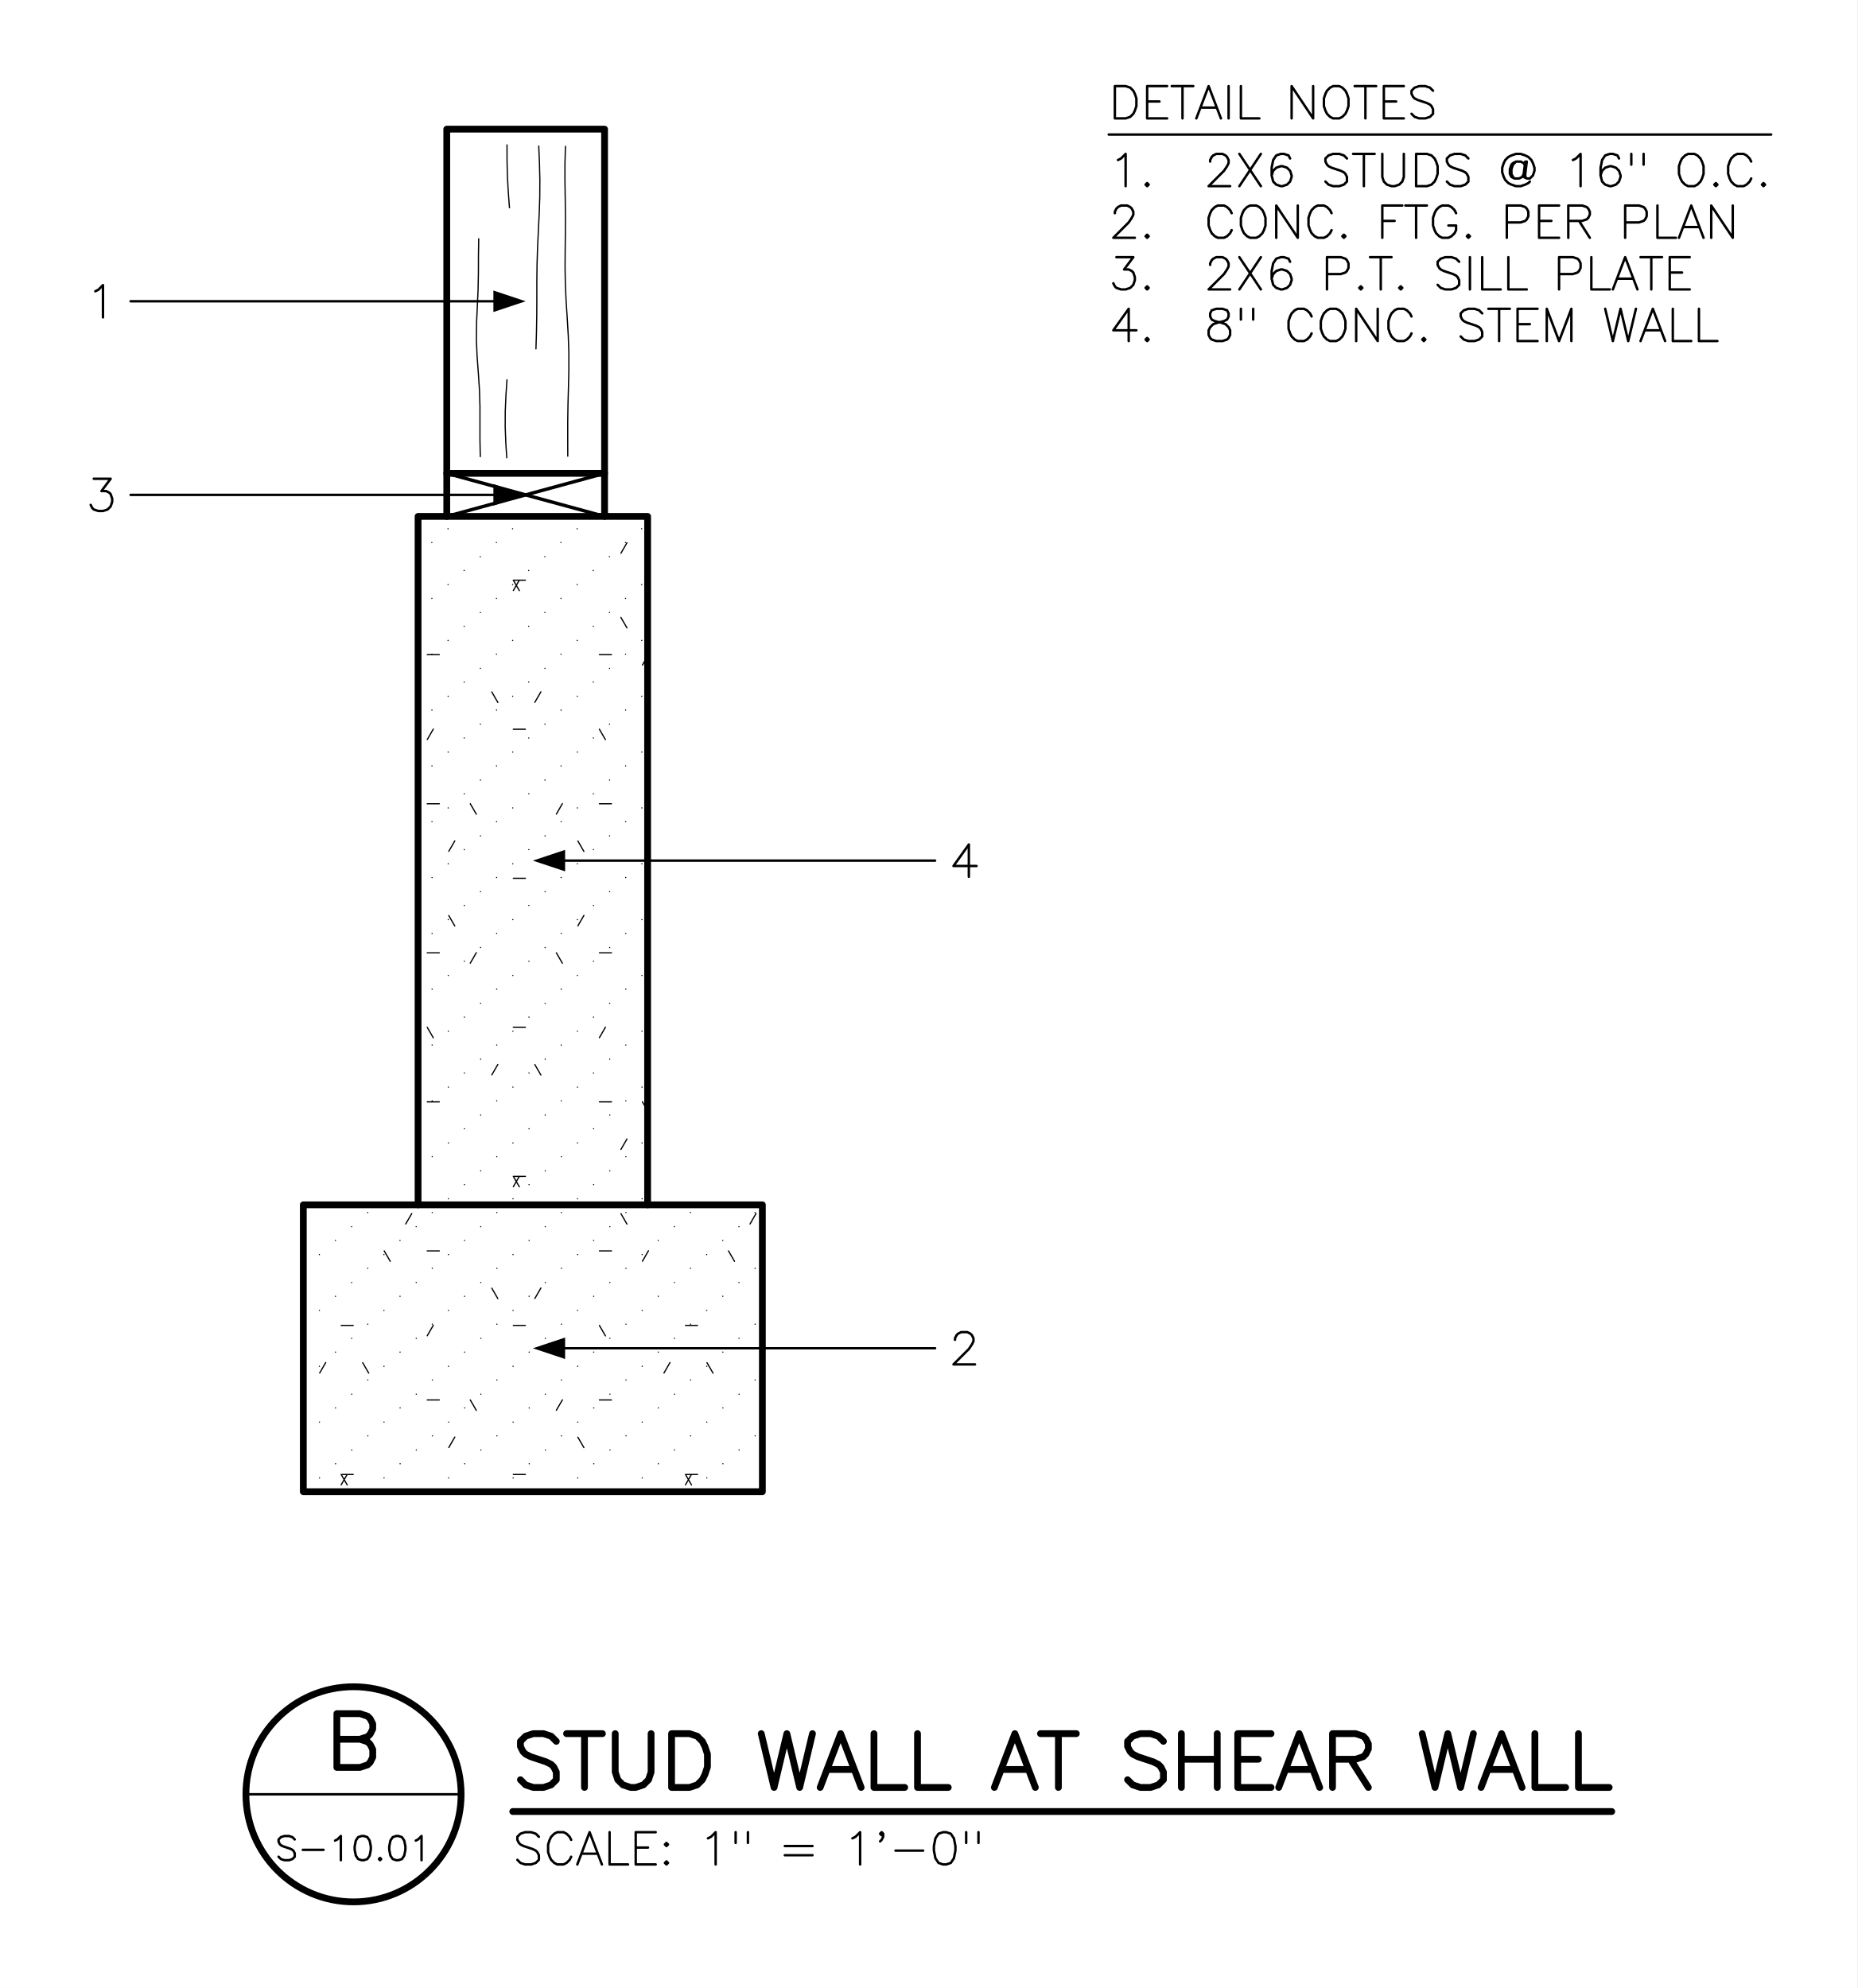
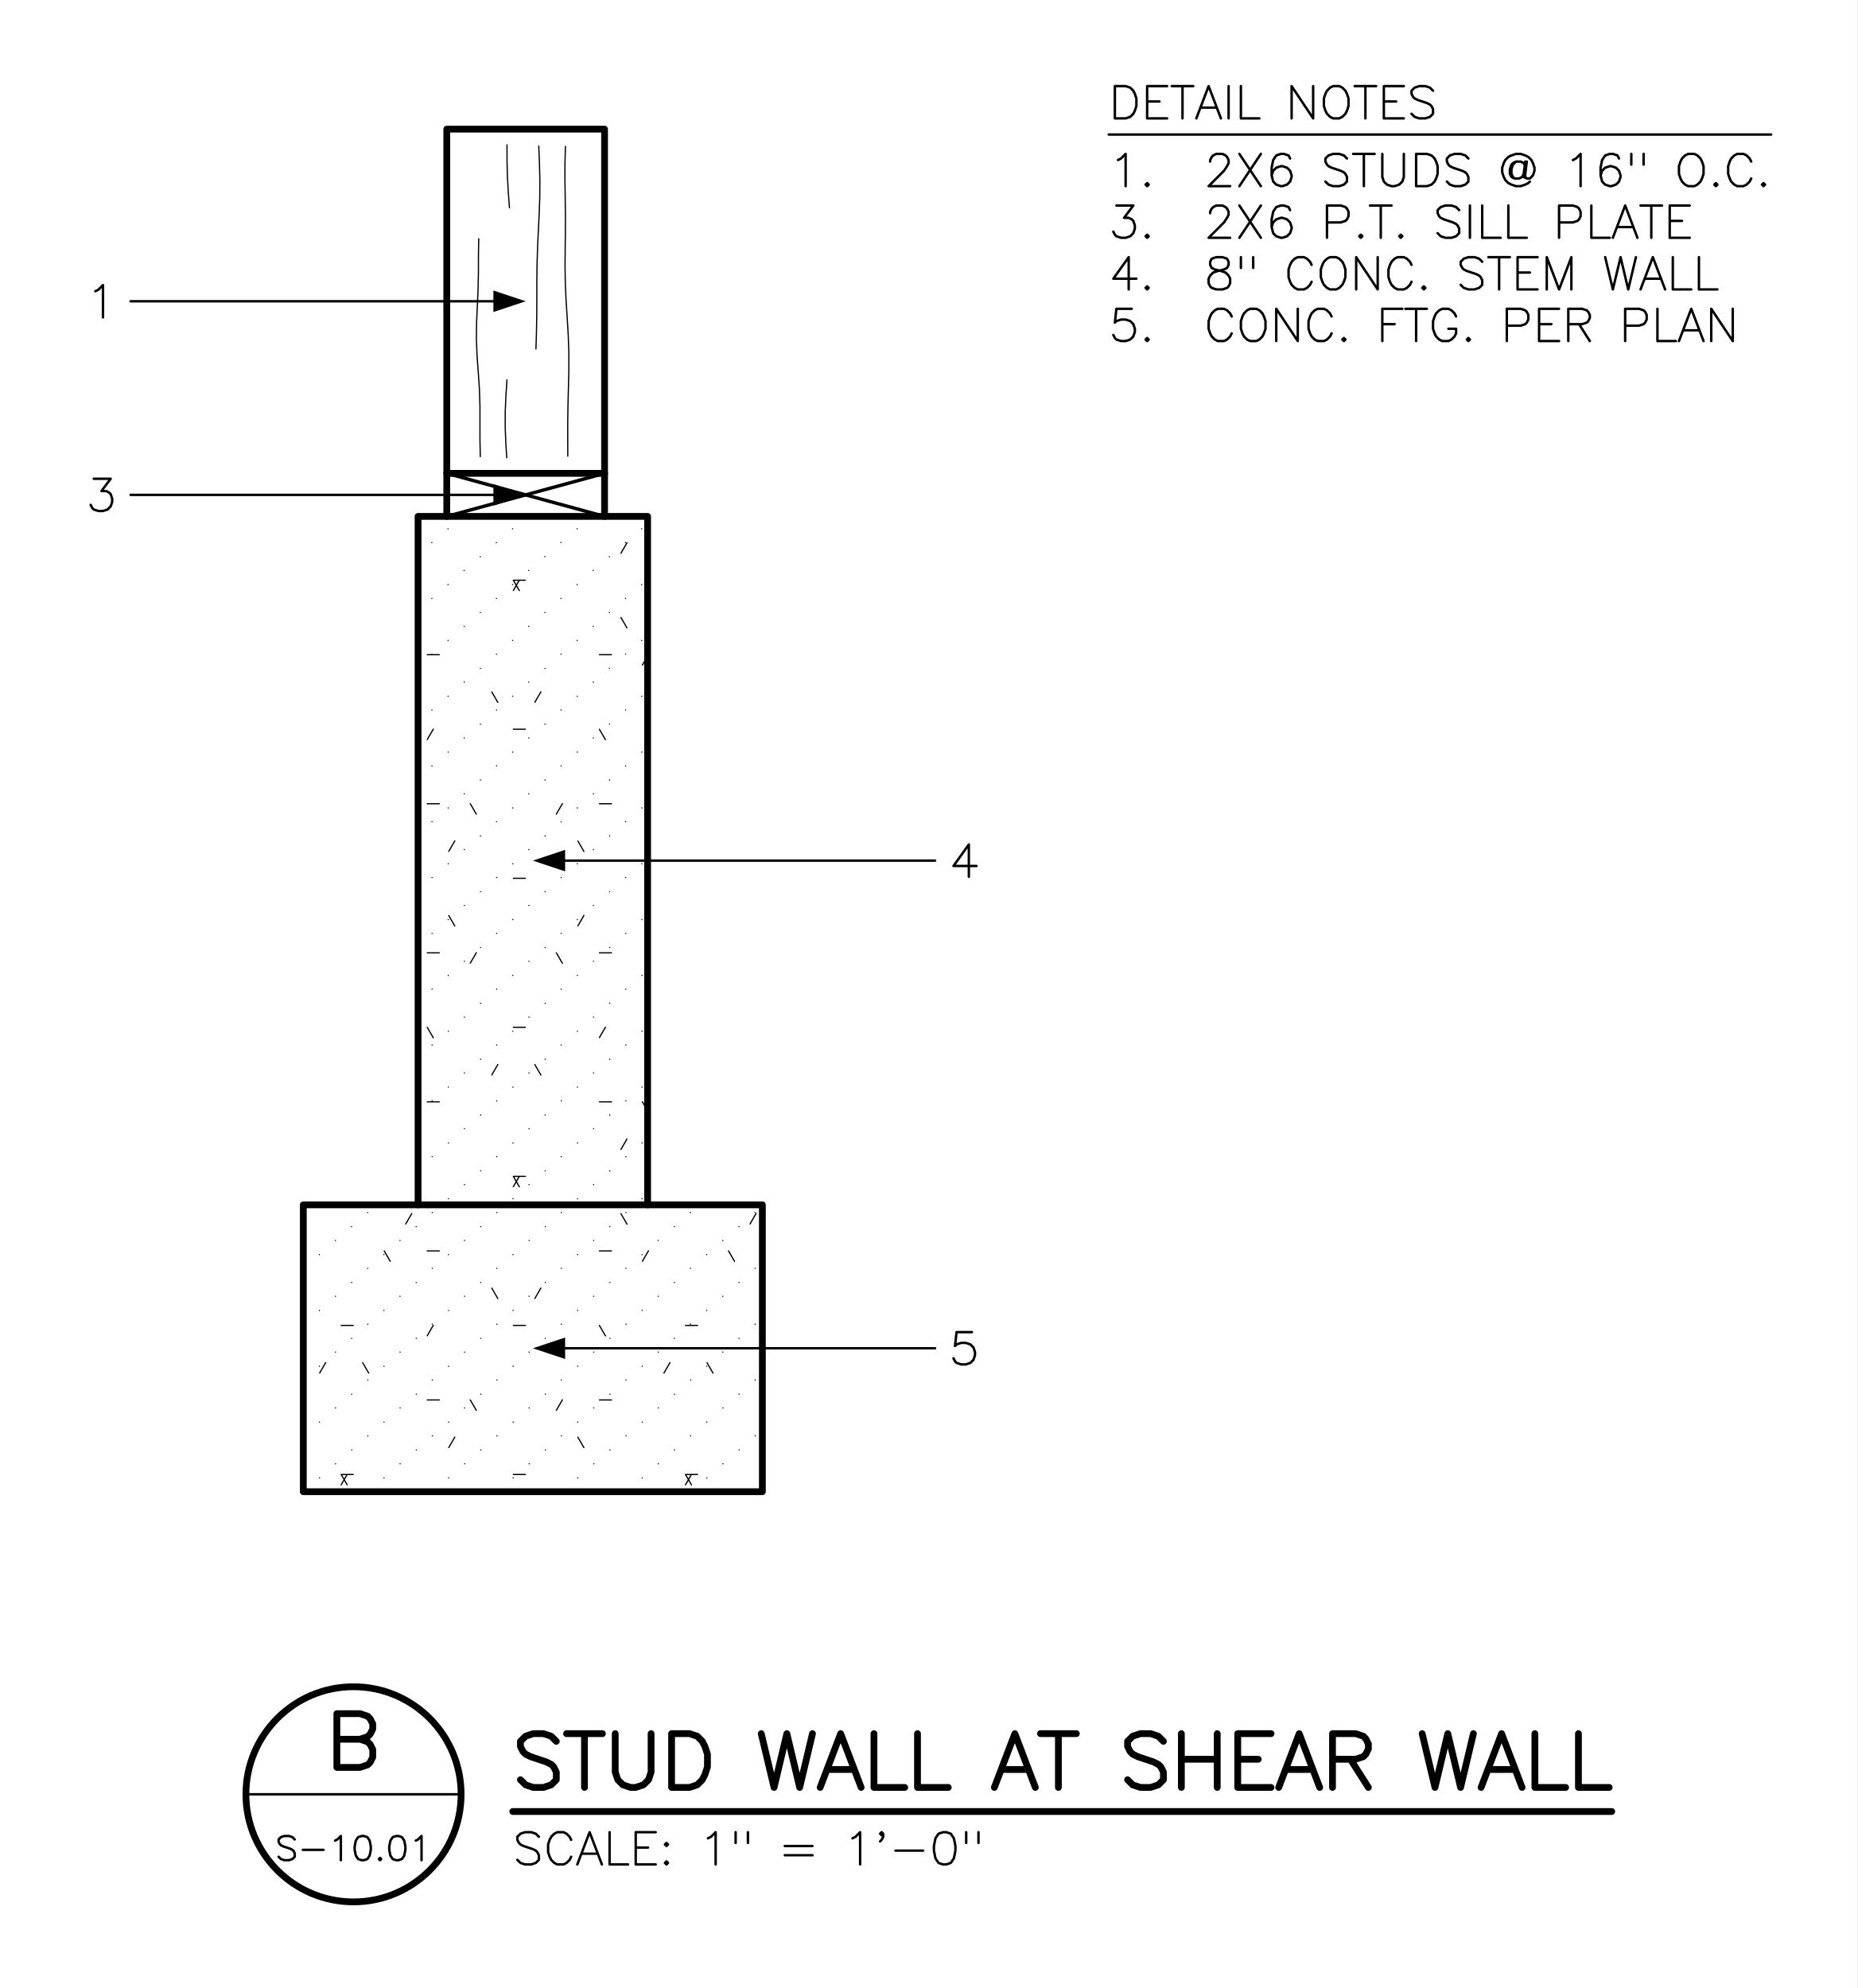
<svg xmlns="http://www.w3.org/2000/svg" width="5.394in" height="5.775in" viewBox="0 0 517.857 554.4">
  <rect width="100%" height="100%" fill="#fff" />
  <g id="S-DETL-PATT">
    <g data-src="ftg">
      <path d="M93.567 408.214h0M111.567 408.214h0M129.567 408.214h0M147.567 408.214h0M165.567 408.214h0M183.567 408.214h0M201.567 408.214h0M102.562 400.429h0M120.562 400.429h0M138.562 400.429h0M156.562 400.429h0M174.562 400.429h0M192.562 400.429h0M210.562 400.429h0M93.557 392.643h0M111.557 392.643h0M129.557 392.643h0M147.557 392.643h0M165.557 392.643h0M183.557 392.643h0M201.557 392.643h0M102.552 384.858h0M120.552 384.858h0M138.552 384.858h0M156.552 384.858h0M174.552 384.858h0M192.552 384.858h0M210.552 384.858h0M93.547 377.072h0M111.547 377.072h0M129.547 377.072h0M147.547 377.072h0M165.547 377.072h0M183.547 377.072h0M201.547 377.072h0M102.543 369.286h0M120.543 369.286h0M138.543 369.286h0M156.543 369.286h0M174.543 369.286h0M192.543 369.286h0M210.543 369.286h0M93.538 361.501h0M111.538 361.501h0M129.538 361.501h0M147.538 361.501h0M165.538 361.501h0M183.538 361.501h0M201.538 361.501h0M102.533 353.715h0M120.533 353.715h0M138.533 353.715h0M156.533 353.715h0M174.533 353.715h0M192.533 353.715h0M210.533 353.715h0M93.528 345.93h0M111.528 345.93h0M129.528 345.93h0M147.528 345.93h0M165.528 345.93h0M183.528 345.93h0M201.528 345.93h0M102.523 338.144h0M120.523 338.144h0M138.523 338.144h0M156.523 338.144h0M174.523 338.144h0M192.523 338.144h0M210.523 338.144h0M89.083 412.16h0M107.083 412.16h0M125.083 412.16h0M143.083 412.16h0M161.083 412.16h0M179.083 412.16h0M197.083 412.16h0M98.079 404.374h0M116.079 404.374h0M134.079 404.374h0M152.079 404.374h0M170.079 404.374h0M188.079 404.374h0M206.079 404.374h0M89.074 396.589h0M107.074 396.589h0M125.074 396.589h0M143.074 396.589h0M161.074 396.589h0M179.074 396.589h0M197.074 396.589h0M98.069 388.803h0M116.069 388.803h0M134.069 388.803h0M152.069 388.803h0M170.069 388.803h0M188.069 388.803h0M206.069 388.803h0M89.064 381.018h0M107.064 381.018h0M125.064 381.018h0M143.064 381.018h0M161.064 381.018h0M179.064 381.018h0M197.064 381.018h0M98.059 373.232h0M116.059 373.232h0M134.059 373.232h0M152.059 373.232h0M170.059 373.232h0M188.059 373.232h0M206.059 373.232h0M89.055 365.446h0M107.055 365.446h0M125.055 365.446h0M143.055 365.446h0M161.055 365.446h0M179.055 365.446h0M197.055 365.446h0M98.05 357.661h0M116.05 357.661h0M134.05 357.661h0M152.05 357.661h0M170.05 357.661h0M188.05 357.661h0M206.05 357.661h0M89.045 349.875h0M107.045 349.875h0M125.045 349.875h0M143.045 349.875h0M161.045 349.875h0M179.045 349.875h0M197.045 349.875h0M98.04 342.09h0M116.04 342.09h0M134.04 342.09h0M152.04 342.09h0M170.04 342.09h0M188.04 342.09h0M206.04 342.09h0M191.129 414.079L192.809 411.169M185.13 382.902L186.81 379.992M209.13 341.333L210.81 338.423M155.13 393.295L156.81 390.385M179.13 351.726L180.81 348.816M125.131 403.687L126.811 400.778M149.131 362.118L150.811 359.208M95.131 414.08L96.811 411.17M119.131 372.511L120.811 369.601M89.132 382.903L90.812 379.994M113.132 341.334L114.812 338.424M84.571 349.234L84.812 348.817M170.491 348.848L167.131 348.848M122.491 348.848L119.131 348.848M194.491 369.632L191.131 369.632M146.491 369.632L143.131 369.632M98.491 369.632L95.131 369.632M170.491 390.416L167.131 390.416M122.491 390.416L119.131 390.416M194.491 411.2L191.131 411.2M146.491 411.2L143.131 411.2M98.491 411.2L95.131 411.2M95.131 411.2L96.811 414.11M101.131 380.023L102.811 382.933M107.13 348.847L108.81 351.757M131.13 390.416L132.81 393.326M137.13 359.239L138.81 362.149M161.13 400.809L162.81 403.718M167.129 369.632L168.809 372.542M191.129 411.201L192.809 414.111M173.129 338.455L174.809 341.365M197.129 380.025L198.809 382.934M203.128 348.848L204.808 351.758" fill="none" stroke="#000" stroke-linecap="round" stroke-linejoin="round" stroke-width="0.34" />
    </g>
    <g data-src="stem">
      <path d="M129.519 330.358h0M147.519 330.358h0M165.519 330.358h0M120.514 322.573h0M138.514 322.573h0M156.514 322.573h0M174.514 322.573h0M129.509 314.787h0M147.509 314.787h0M165.509 314.787h0M120.504 307.002h0M138.504 307.002h0M156.504 307.002h0M174.504 307.002h0M129.499 299.216h0M147.499 299.216h0M165.499 299.216h0M120.495 291.43h0M138.495 291.43h0M156.495 291.43h0M174.495 291.43h0M129.49 283.645h0M147.49 283.645h0M165.49 283.645h0M120.485 275.859h0M138.485 275.859h0M156.485 275.859h0M174.485 275.859h0M129.48 268.074h0M147.48 268.074h0M165.48 268.074h0M120.475 260.288h0M138.475 260.288h0M156.475 260.288h0M174.475 260.288h0M129.471 252.502h0M147.471 252.502h0M165.471 252.502h0M120.466 244.717h0M138.466 244.717h0M156.466 244.717h0M174.466 244.717h0M129.461 236.931h0M147.461 236.931h0M165.461 236.931h0M120.456 229.146h0M138.456 229.146h0M156.456 229.146h0M174.456 229.146h0M129.451 221.36h0M147.451 221.36h0M165.451 221.36h0M120.447 213.574h0M138.447 213.574h0M156.447 213.574h0M174.447 213.574h0M129.442 205.789h0M147.442 205.789h0M165.442 205.789h0M120.437 198.003h0M138.437 198.003h0M156.437 198.003h0M174.437 198.003h0M129.432 190.218h0M147.432 190.218h0M165.432 190.218h0M120.427 182.432h0M138.427 182.432h0M156.427 182.432h0M174.427 182.432h0M129.423 174.646h0M147.423 174.646h0M165.423 174.646h0M120.418 166.861h0M138.418 166.861h0M156.418 166.861h0M174.418 166.861h0M129.413 159.075h0M147.413 159.075h0M165.413 159.075h0M120.408 151.29h0M138.408 151.29h0M156.408 151.29h0M174.408 151.29h0M125.035 334.304h0M143.035 334.304h0M161.035 334.304h0M179.035 334.304h0M134.031 326.518h0M152.031 326.518h0M170.031 326.518h0M125.026 318.733h0M143.026 318.733h0M161.026 318.733h0M179.026 318.733h0M134.021 310.947h0M152.021 310.947h0M170.021 310.947h0M125.016 303.162h0M143.016 303.162h0M161.016 303.162h0M179.016 303.162h0M134.011 295.376h0M152.011 295.376h0M170.011 295.376h0M125.007 287.59h0M143.007 287.59h0M161.007 287.59h0M179.007 287.59h0M134.002 279.805h0M152.002 279.805h0M170.002 279.805h0M124.997 272.019h0M142.997 272.019h0M160.997 272.019h0M178.997 272.019h0M133.992 264.234h0M151.992 264.234h0M169.992 264.234h0M124.987 256.448h0M142.987 256.448h0M160.987 256.448h0M178.987 256.448h0M133.983 248.662h0M151.983 248.662h0M169.983 248.662h0M124.978 240.877h0M142.978 240.877h0M160.978 240.877h0M178.978 240.877h0M133.973 233.091h0M151.973 233.091h0M169.973 233.091h0M124.968 225.306h0M142.968 225.306h0M160.968 225.306h0M178.968 225.306h0M133.963 217.52h0M151.963 217.52h0M169.963 217.52h0M124.959 209.734h0M142.959 209.734h0M160.959 209.734h0M178.959 209.734h0M133.954 201.949h0M151.954 201.949h0M169.954 201.949h0M124.949 194.163h0M142.949 194.163h0M160.949 194.163h0M178.949 194.163h0M133.944 186.378h0M151.944 186.378h0M169.944 186.378h0M124.939 178.592h0M142.939 178.592h0M160.939 178.592h0M178.939 178.592h0M133.935 170.806h0M151.935 170.806h0M169.935 170.806h0M124.93 163.021h0M142.93 163.021h0M160.93 163.021h0M178.93 163.021h0M133.925 155.235h0M151.925 155.235h0M169.925 155.235h0M124.92 147.45h0M142.92 147.45h0M160.92 147.45h0M178.92 147.45h0M173.131 320.549L174.811 317.639M143.131 330.942L144.811 328.032M167.131 289.372L168.811 286.462M137.132 299.765L138.812 296.855M161.132 258.196L162.812 255.286M131.132 268.588L132.812 265.678M155.132 227.019L156.812 224.109M179.132 185.45L180.571 182.958M125.133 237.412L126.813 234.502M149.133 195.843L150.813 192.933M173.133 154.273L174.813 151.363M119.134 206.235L120.814 203.325M143.134 164.666L144.814 161.756M146.491 161.792L143.131 161.792M170.491 182.576L167.131 182.576M122.491 182.576L119.131 182.576M146.491 203.36L143.131 203.36M170.491 224.144L167.131 224.144M122.491 224.144L119.131 224.144M146.491 244.928L143.131 244.928M170.491 265.712L167.131 265.712M122.491 265.712L119.131 265.712M146.491 286.496L143.131 286.496M170.491 307.28L167.131 307.28M122.491 307.28L119.131 307.28M146.491 328.064L143.131 328.064M119.129 286.494L120.809 289.403M143.129 328.063L144.809 330.973M125.129 255.317L126.809 258.227M149.129 296.886L150.809 299.796M131.128 224.14L132.808 227.05M155.128 265.71L156.808 268.619M179.128 307.279L180.571 309.778M137.128 192.964L138.808 195.874M161.128 234.533L162.808 237.443M143.127 161.787L144.807 164.697M167.127 203.356L168.807 206.266M173.127 172.18L174.807 175.09" fill="none" stroke="#000" stroke-linecap="round" stroke-linejoin="round" stroke-width="0.34" />
    </g>
    <g data-src="b_stud">
      <path d="M158.315 127.2L158.301 122.4M158.301 122.4L158.3 117.6M158.3 117.6L158.371 112.8M158.371 112.8L158.502 108M158.502 108L158.614 103.2M158.614 103.2L158.612 98.4M158.612 98.4L158.45 93.6M158.45 93.6L158.163 88.8M158.163 88.8L157.854 84M157.854 84L157.632 79.2M157.632 79.2L157.552 74.4M157.552 74.4L157.585 69.6M157.585 69.6L157.646 64.8M157.646 64.8L157.656 60M157.656 60L157.596 55.2M157.596 55.2L157.521 50.4M157.521 50.4L157.522 45.6M157.522 45.6L157.665 40.8M149.438 97.28L149.583 92.566M149.583 92.566L149.666 87.852M149.666 87.852L149.686 83.138M149.686 83.138L149.69 78.425M149.69 78.425L149.744 73.711M149.744 73.711L149.89 68.997M149.89 68.997L150.112 64.283M150.112 64.283L150.346 59.569M150.346 59.569L150.505 54.855M150.505 54.855L150.529 50.142M150.529 50.142L150.415 45.428M150.415 45.428L150.221 40.714M141.297 127.653L141.026 123.307M141.026 123.307L140.861 118.96M140.861 118.96L140.879 114.613M140.879 114.613L141.073 110.267M141.073 110.267L141.357 105.92M142.053 57.92L141.725 53.536M141.725 53.536L141.48 49.152M141.48 49.152L141.373 44.768M141.373 44.768L141.369 40.384M133.922 127.326L133.823 122.651M133.823 122.651L133.827 117.977M133.827 117.977L133.826 113.303M133.826 113.303L133.682 108.629M133.682 108.629L133.369 103.954M133.369 103.954L133.022 99.28M133.022 99.28L132.83 94.606M132.83 94.606L132.883 89.931M132.883 89.931L133.1 85.257M133.1 85.257L133.307 80.583M133.307 80.583L133.396 75.909M133.396 75.909L133.408 71.234M133.408 71.234L133.482 66.56" fill="none" stroke="#000" stroke-linecap="round" stroke-linejoin="round" stroke-width="0.34" />
    </g>
  </g>
  <g id="S-DETL-BYND">
    <g data-src="b_sill">
      <path d="M124.571 144L168.571 132" fill="none" stroke="#000" stroke-linecap="round" stroke-linejoin="round" stroke-width="0.945" />
      <path d="M168.571 144L124.571 132" fill="none" stroke="#000" stroke-linecap="round" stroke-linejoin="round" stroke-width="0.945" />
    </g>
  </g>
  <g id="S-DETL-CUT">
    <g data-src="ftg">
      <path d="M84.571 416L212.571 416L212.571 336L84.571 336L84.571 416Z" fill="none" stroke="#000" stroke-linecap="round" stroke-linejoin="round" stroke-width="1.89" />
    </g>
    <g data-src="stem">
      <path d="M180.571 336L180.571 144L116.571 144L116.571 336" fill="none" stroke="#000" stroke-linecap="round" stroke-linejoin="round" stroke-width="1.89" />
    </g>
    <g data-src="b_sill">
      <path d="M168.571 144L168.571 132L124.571 132L124.571 144" fill="none" stroke="#000" stroke-linecap="round" stroke-linejoin="round" stroke-width="1.89" />
    </g>
    <g data-src="b_stud">
      <path d="M168.571 132L168.571 36L124.571 36L124.571 132" fill="none" stroke="#000" stroke-linecap="round" stroke-linejoin="round" stroke-width="1.89" />
    </g>
  </g>
  <g id="S-ANNO-NOTE">
    <g data-src="n_stud">
      <path d="M26.571 81.214L27.429 80.786L28.714 79.5L28.714 88.5" fill="none" stroke="#000" stroke-linecap="round" stroke-linejoin="round" stroke-width="0.68" />
      <path d="M36.411 84L48.411 84L137.571 84" fill="none" stroke="#000" stroke-linecap="round" stroke-linejoin="round" stroke-width="0.68" />
      <path d="M146.571 84L137.571 81L137.571 87L146.571 84Z" fill="#000" fill-rule="evenodd" stroke="none" />
      <path d="M311.714 44.614L312.571 44.186L313.857 42.9L313.857 51.9M319.857 51.043L319.429 51.471L319.857 51.9L320.286 51.471L319.857 51.043" fill="none" stroke="#000" stroke-linecap="round" stroke-linejoin="round" stroke-width="0.68" />
      <path d="M337.429 45.043L337.429 44.614L337.857 43.757L338.286 43.329L339.143 42.9L340.857 42.9L341.714 43.329L342.143 43.757L342.571 44.614L342.571 45.471L342.143 46.329L341.286 47.614L337 51.9L343 51.9M345.571 42.9L351.571 51.9M351.571 42.9L345.571 51.9M359.714 44.186L359.286 43.329L358 42.9L357.143 42.9L355.857 43.329L355 44.614L354.571 46.757L354.571 48.9L355 50.614L355.857 51.471L357.143 51.9L357.571 51.9L358.857 51.471L359.714 50.614L360.143 49.329L360.143 48.9L359.714 47.614L358.857 46.757L357.571 46.329L357.143 46.329L355.857 46.757L355 47.614L354.571 48.9M375.571 44.186L374.714 43.329L373.429 42.9L371.714 42.9L370.429 43.329L369.571 44.186L369.571 45.043L370 45.9L370.429 46.329L371.286 46.757L373.857 47.614L374.714 48.043L375.143 48.471L375.571 49.329L375.571 50.614L374.714 51.471L373.429 51.9L371.714 51.9L370.429 51.471L369.571 50.614M380.286 42.9L380.286 51.9M377.286 42.9L383.286 42.9M385.429 42.9L385.429 49.329L385.857 50.614L386.714 51.471L388 51.9L388.857 51.9L390.143 51.471L391 50.614L391.429 49.329L391.429 42.9M394.857 42.9L394.857 51.9M394.857 42.9L397.857 42.9L399.143 43.329L400 44.186L400.429 45.043L400.857 46.329L400.857 48.471L400.429 49.757L400 50.614L399.143 51.471L397.857 51.9L394.857 51.9M409.429 44.186L408.571 43.329L407.286 42.9L405.571 42.9L404.286 43.329L403.429 44.186L403.429 45.043L403.857 45.9L404.286 46.329L405.143 46.757L407.714 47.614L408.571 48.043L409 48.471L409.429 49.329L409.429 50.614L408.571 51.471L407.286 51.9L405.571 51.9L404.286 51.471L403.429 50.614M425.286 46.329L424.857 45.471L424 45.043L422.714 45.043L421.857 45.471L421.429 45.9L421 47.186L421 48.471L421.429 49.329L422.286 49.757L423.571 49.757L424.429 49.329L424.857 48.471M422.714 45.043L421.857 45.9L421.429 47.186L421.429 48.471L421.857 49.329L422.286 49.757M425.286 45.043L424.857 48.471L424.857 49.329L425.714 49.757L426.571 49.757L427.429 48.9L427.857 47.614L427.857 46.757L427.429 45.471L427 44.614L426.143 43.757L425.286 43.329L424 42.9L422.714 42.9L421.429 43.329L420.571 43.757L419.714 44.614L419.286 45.471L418.857 46.757L418.857 48.043L419.286 49.329L419.714 50.186L420.571 51.043L421.429 51.471L422.714 51.9L424 51.9L425.286 51.471L426.143 51.043L426.571 50.614M425.714 45.043L425.286 48.471L425.286 49.329L425.714 49.757M438.571 44.614L439.429 44.186L440.714 42.9L440.714 51.9M451.429 44.186L451 43.329L449.714 42.9L448.857 42.9L447.571 43.329L446.714 44.614L446.286 46.757L446.286 48.9L446.714 50.614L447.571 51.471L448.857 51.9L449.286 51.9L450.571 51.471L451.429 50.614L451.857 49.329L451.857 48.9L451.429 47.614L450.571 46.757L449.286 46.329L448.857 46.329L447.571 46.757L446.714 47.614L446.286 48.9M454.857 42.9L454.857 45.9M458.286 42.9L458.286 45.9M470.714 42.9L469.857 43.329L469 44.186L468.571 45.043L468.143 46.329L468.143 48.471L468.571 49.757L469 50.614L469.857 51.471L470.714 51.9L472.429 51.9L473.286 51.471L474.143 50.614L474.571 49.757L475 48.471L475 46.329L474.571 45.043L474.143 44.186L473.286 43.329L472.429 42.9L470.714 42.9M478.429 51.043L478 51.471L478.429 51.9L478.857 51.471L478.429 51.043M488.286 45.043L487.857 44.186L487 43.329L486.143 42.9L484.429 42.9L483.571 43.329L482.714 44.186L482.286 45.043L481.857 46.329L481.857 48.471L482.286 49.757L482.714 50.614L483.571 51.471L484.429 51.9L486.143 51.9L487 51.471L487.857 50.614L488.286 49.757M491.714 51.043L491.286 51.471L491.714 51.9L492.143 51.471L491.714 51.043" fill="none" stroke="#000" stroke-linecap="round" stroke-linejoin="round" stroke-width="0.68" />
    </g>
    <g data-src="n_sill">
      <path d="M26.143 133.5L30.857 133.5L28.286 136.929L29.571 136.929L30.429 137.357L30.857 137.786L31.286 139.071L31.286 139.929L30.857 141.214L30 142.071L28.714 142.5L27.429 142.5L26.143 142.071L25.714 141.643L25.286 140.786" fill="none" stroke="#000" stroke-linecap="round" stroke-linejoin="round" stroke-width="0.68" />
      <path d="M36.411 138L48.411 138L137.571 138" fill="none" stroke="#000" stroke-linecap="round" stroke-linejoin="round" stroke-width="0.68" />
      <path d="M146.571 138L137.571 135L137.571 141L146.571 138Z" fill="#000" fill-rule="evenodd" stroke="none" />
-       <path d="M311.286 71.7L316 71.7L313.429 75.129L314.714 75.129L315.571 75.557L316 75.986L316.429 77.271L316.429 78.129L316 79.414L315.143 80.271L313.857 80.7L312.571 80.7L311.286 80.271L310.857 79.843L310.429 78.986M319.857 79.843L319.429 80.271L319.857 80.7L320.286 80.271L319.857 79.843" fill="none" stroke="#000" stroke-linecap="round" stroke-linejoin="round" stroke-width="0.68" />
-       <path d="M337.429 73.843L337.429 73.414L337.857 72.557L338.286 72.129L339.143 71.7L340.857 71.7L341.714 72.129L342.143 72.557L342.571 73.414L342.571 74.271L342.143 75.129L341.286 76.414L337 80.7L343 80.7M345.571 71.7L351.571 80.7M351.571 71.7L345.571 80.7M359.714 72.986L359.286 72.129L358 71.7L357.143 71.7L355.857 72.129L355 73.414L354.571 75.557L354.571 77.7L355 79.414L355.857 80.271L357.143 80.7L357.571 80.7L358.857 80.271L359.714 79.414L360.143 78.129L360.143 77.7L359.714 76.414L358.857 75.557L357.571 75.129L357.143 75.129L355.857 75.557L355 76.414L354.571 77.7M370 71.7L370 80.7M370 71.7L373.857 71.7L375.143 72.129L375.571 72.557L376 73.414L376 74.7L375.571 75.557L375.143 75.986L373.857 76.414L370 76.414M379.429 79.843L379 80.271L379.429 80.7L379.857 80.271L379.429 79.843M385 71.7L385 80.7M382 71.7L388 71.7M390.571 79.843L390.143 80.271L390.571 80.7L391 80.271L390.571 79.843M406.857 72.986L406 72.129L404.714 71.7L403 71.7L401.714 72.129L400.857 72.986L400.857 73.843L401.286 74.7L401.714 75.129L402.571 75.557L405.143 76.414L406 76.843L406.429 77.271L406.857 78.129L406.857 79.414L406 80.271L404.714 80.7L403 80.7L401.714 80.271L400.857 79.414M409.857 71.7L409.857 80.7M413.286 71.7L413.286 80.7M413.286 80.7L418.429 80.7M420.571 71.7L420.571 80.7M420.571 80.7L425.714 80.7M434.714 71.7L434.714 80.7M434.714 71.7L438.571 71.7L439.857 72.129L440.286 72.557L440.714 73.414L440.714 74.7L440.286 75.557L439.857 75.986L438.571 76.414L434.714 76.414M443.714 71.7L443.714 80.7M443.714 80.7L448.857 80.7M453.143 71.7L449.714 80.7M453.143 71.7L456.571 80.7M451 77.7L455.286 77.7M460.429 71.7L460.429 80.7M457.429 71.7L463.429 71.7M465.571 71.7L465.571 80.7M465.571 71.7L471.143 71.7M465.571 75.986L469 75.986M465.571 80.7L471.143 80.7" fill="none" stroke="#000" stroke-linecap="round" stroke-linejoin="round" stroke-width="0.68" />
+       <path d="M311.286 57.3L316 57.3L313.429 60.729L314.714 60.729L315.571 61.157L316 61.586L316.429 62.871L316.429 63.729L316 65.014L315.143 65.871L313.857 66.3L312.571 66.3L311.286 65.871L310.857 65.443L310.429 64.586M319.857 65.443L319.429 65.871L319.857 66.3L320.286 65.871L319.857 65.443" fill="none" stroke="#000" stroke-linecap="round" stroke-linejoin="round" stroke-width="0.68" />
+       <path d="M337.429 59.443L337.429 59.014L337.857 58.157L338.286 57.729L339.143 57.3L340.857 57.3L341.714 57.729L342.143 58.157L342.571 59.014L342.571 59.871L342.143 60.729L341.286 62.014L337 66.3L343 66.3M345.571 57.3L351.571 66.3M351.571 57.3L345.571 66.3M359.714 58.586L359.286 57.729L358 57.3L357.143 57.3L355.857 57.729L355 59.014L354.571 61.157L354.571 63.3L355 65.014L355.857 65.871L357.143 66.3L357.571 66.3L358.857 65.871L359.714 65.014L360.143 63.729L360.143 63.3L359.714 62.014L358.857 61.157L357.571 60.729L357.143 60.729L355.857 61.157L355 62.014L354.571 63.3M370 57.3L370 66.3M370 57.3L373.857 57.3L375.143 57.729L375.571 58.157L376 59.014L376 60.3L375.571 61.157L375.143 61.586L373.857 62.014L370 62.014M379.429 65.443L379 65.871L379.429 66.3L379.857 65.871L379.429 65.443M385 57.3L385 66.3M382 57.3L388 57.3M390.571 65.443L390.143 65.871L390.571 66.3L391 65.871L390.571 65.443M406.857 58.586L406 57.729L404.714 57.3L403 57.3L401.714 57.729L400.857 58.586L400.857 59.443L401.286 60.3L401.714 60.729L402.571 61.157L405.143 62.014L406 62.443L406.429 62.871L406.857 63.729L406.857 65.014L406 65.871L404.714 66.3L403 66.3L401.714 65.871L400.857 65.014M409.857 57.3L409.857 66.3M413.286 57.3L413.286 66.3M413.286 66.3L418.429 66.3M420.571 57.3L420.571 66.3M420.571 66.3L425.714 66.3M434.714 57.3L434.714 66.3M434.714 57.3L438.571 57.3L439.857 57.729L440.286 58.157L440.714 59.014L440.714 60.3L440.286 61.157L439.857 61.586L438.571 62.014L434.714 62.014M443.714 57.3L443.714 66.3M443.714 66.3L448.857 66.3M453.143 57.3L449.714 66.3M453.143 57.3L456.571 66.3M451 63.3L455.286 63.3M460.429 57.3L460.429 66.3M457.429 57.3L463.429 57.3M465.571 57.3L465.571 66.3M465.571 57.3L471.143 57.3M465.571 61.586L469 61.586M465.571 66.3L471.143 66.3" fill="none" stroke="#000" stroke-linecap="round" stroke-linejoin="round" stroke-width="0.68" />
    </g>
    <g data-src="n_stem">
      <path d="M270.143 235.5L265.857 241.5L272.286 241.5M270.143 235.5L270.143 244.5" fill="none" stroke="#000" stroke-linecap="round" stroke-linejoin="round" stroke-width="0.68" />
      <path d="M260.731 240L248.731 240L157.571 240" fill="none" stroke="#000" stroke-linecap="round" stroke-linejoin="round" stroke-width="0.68" />
      <path d="M148.571 240L157.571 243L157.571 237L148.571 240Z" fill="#000" fill-rule="evenodd" stroke="none" />
-       <path d="M314.714 86.1L310.429 92.1L316.857 92.1M314.714 86.1L314.714 95.1M319.857 94.243L319.429 94.671L319.857 95.1L320.286 94.671L319.857 94.243" fill="none" stroke="#000" stroke-linecap="round" stroke-linejoin="round" stroke-width="0.68" />
-       <path d="M339.143 86.1L337.857 86.529L337.429 87.386L337.429 88.243L337.857 89.1L338.714 89.529L340.429 89.957L341.714 90.386L342.571 91.243L343 92.1L343 93.386L342.571 94.243L342.143 94.671L340.857 95.1L339.143 95.1L337.857 94.671L337.429 94.243L337 93.386L337 92.1L337.429 91.243L338.286 90.386L339.571 89.957L341.286 89.529L342.143 89.1L342.571 88.243L342.571 87.386L342.143 86.529L340.857 86.1L339.143 86.1M346 86.1L346 89.1M349.429 86.1L349.429 89.1M365.714 88.243L365.286 87.386L364.429 86.529L363.571 86.1L361.857 86.1L361 86.529L360.143 87.386L359.714 88.243L359.286 89.529L359.286 91.671L359.714 92.957L360.143 93.814L361 94.671L361.857 95.1L363.571 95.1L364.429 94.671L365.286 93.814L365.714 92.957M370.857 86.1L370 86.529L369.143 87.386L368.714 88.243L368.286 89.529L368.286 91.671L368.714 92.957L369.143 93.814L370 94.671L370.857 95.1L372.571 95.1L373.429 94.671L374.286 93.814L374.714 92.957L375.143 91.671L375.143 89.529L374.714 88.243L374.286 87.386L373.429 86.529L372.571 86.1L370.857 86.1M378.143 86.1L378.143 95.1M378.143 86.1L384.143 95.1M384.143 86.1L384.143 95.1M393.571 88.243L393.143 87.386L392.286 86.529L391.429 86.1L389.714 86.1L388.857 86.529L388 87.386L387.571 88.243L387.143 89.529L387.143 91.671L387.571 92.957L388 93.814L388.857 94.671L389.714 95.1L391.429 95.1L392.286 94.671L393.143 93.814L393.571 92.957M397 94.243L396.571 94.671L397 95.1L397.429 94.671L397 94.243M413.286 87.386L412.429 86.529L411.143 86.1L409.429 86.1L408.143 86.529L407.286 87.386L407.286 88.243L407.714 89.1L408.143 89.529L409 89.957L411.571 90.814L412.429 91.243L412.857 91.671L413.286 92.529L413.286 93.814L412.429 94.671L411.143 95.1L409.429 95.1L408.143 94.671L407.286 93.814M418 86.1L418 95.1M415 86.1L421 86.1M423.143 86.1L423.143 95.1M423.143 86.1L428.714 86.1M423.143 90.386L426.571 90.386M423.143 95.1L428.714 95.1M431.286 86.1L431.286 95.1M431.286 86.1L434.714 95.1M438.143 86.1L434.714 95.1M438.143 86.1L438.143 95.1M447.571 86.1L449.714 95.1M451.857 86.1L449.714 95.1M451.857 86.1L454 95.1M456.143 86.1L454 95.1M460.857 86.1L457.429 95.1M460.857 86.1L464.286 95.1M458.714 92.1L463 92.1M466.429 86.1L466.429 95.1M466.429 95.1L471.571 95.1M473.714 86.1L473.714 95.1M473.714 95.1L478.857 95.1" fill="none" stroke="#000" stroke-linecap="round" stroke-linejoin="round" stroke-width="0.68" />
+       <path d="M314.714 71.7L310.429 77.7L316.857 77.7M314.714 71.7L314.714 80.7M319.857 79.843L319.429 80.271L319.857 80.7L320.286 80.271L319.857 79.843" fill="none" stroke="#000" stroke-linecap="round" stroke-linejoin="round" stroke-width="0.68" />
+       <path d="M339.143 71.7L337.857 72.129L337.429 72.986L337.429 73.843L337.857 74.7L338.714 75.129L340.429 75.557L341.714 75.986L342.571 76.843L343 77.7L343 78.986L342.571 79.843L342.143 80.271L340.857 80.7L339.143 80.7L337.857 80.271L337.429 79.843L337 78.986L337 77.7L337.429 76.843L338.286 75.986L339.571 75.557L341.286 75.129L342.143 74.7L342.571 73.843L342.571 72.986L342.143 72.129L340.857 71.7L339.143 71.7M346 71.7L346 74.7M349.429 71.7L349.429 74.7M365.714 73.843L365.286 72.986L364.429 72.129L363.571 71.7L361.857 71.7L361 72.129L360.143 72.986L359.714 73.843L359.286 75.129L359.286 77.271L359.714 78.557L360.143 79.414L361 80.271L361.857 80.7L363.571 80.7L364.429 80.271L365.286 79.414L365.714 78.557M370.857 71.7L370 72.129L369.143 72.986L368.714 73.843L368.286 75.129L368.286 77.271L368.714 78.557L369.143 79.414L370 80.271L370.857 80.7L372.571 80.7L373.429 80.271L374.286 79.414L374.714 78.557L375.143 77.271L375.143 75.129L374.714 73.843L374.286 72.986L373.429 72.129L372.571 71.7L370.857 71.7M378.143 71.7L378.143 80.7M378.143 71.7L384.143 80.7M384.143 71.7L384.143 80.7M393.571 73.843L393.143 72.986L392.286 72.129L391.429 71.7L389.714 71.7L388.857 72.129L388 72.986L387.571 73.843L387.143 75.129L387.143 77.271L387.571 78.557L388 79.414L388.857 80.271L389.714 80.7L391.429 80.7L392.286 80.271L393.143 79.414L393.571 78.557M397 79.843L396.571 80.271L397 80.7L397.429 80.271L397 79.843M413.286 72.986L412.429 72.129L411.143 71.7L409.429 71.7L408.143 72.129L407.286 72.986L407.286 73.843L407.714 74.7L408.143 75.129L409 75.557L411.571 76.414L412.429 76.843L412.857 77.271L413.286 78.129L413.286 79.414L412.429 80.271L411.143 80.7L409.429 80.7L408.143 80.271L407.286 79.414M418 71.7L418 80.7M415 71.7L421 71.7M423.143 71.7L423.143 80.7M423.143 71.7L428.714 71.7M423.143 75.986L426.571 75.986M423.143 80.7L428.714 80.7M431.286 71.7L431.286 80.7M431.286 71.7L434.714 80.7M438.143 71.7L434.714 80.7M438.143 71.7L438.143 80.7M447.571 71.7L449.714 80.7M451.857 71.7L449.714 80.7M451.857 71.7L454 80.7M456.143 71.7L454 80.7M460.857 71.7L457.429 80.7M460.857 71.7L464.286 80.7M458.714 77.7L463 77.7M466.429 71.7L466.429 80.7M466.429 80.7L471.571 80.7M473.714 71.7L473.714 80.7M473.714 80.7L478.857 80.7" fill="none" stroke="#000" stroke-linecap="round" stroke-linejoin="round" stroke-width="0.68" />
    </g>
    <g data-src="n_ftg">
-       <path d="M266.286 373.643L266.286 373.214L266.714 372.357L267.143 371.929L268 371.5L269.714 371.5L270.571 371.929L271 372.357L271.429 373.214L271.429 374.071L271 374.929L270.143 376.214L265.857 380.5L271.857 380.5" fill="none" stroke="#000" stroke-linecap="round" stroke-linejoin="round" stroke-width="0.68" />
+       <path d="M271 371.5L266.714 371.5L266.286 375.357L266.714 374.929L268 374.5L269.286 374.5L270.571 374.929L271.429 375.786L271.857 377.071L271.857 377.929L271.429 379.214L270.571 380.071L269.286 380.5L268 380.5L266.714 380.071L266.286 379.643L265.857 378.786" fill="none" stroke="#000" stroke-linecap="round" stroke-linejoin="round" stroke-width="0.68" />
      <path d="M260.731 376L248.731 376L157.571 376" fill="none" stroke="#000" stroke-linecap="round" stroke-linejoin="round" stroke-width="0.68" />
      <path d="M148.571 376L157.571 379L157.571 373L148.571 376Z" fill="#000" fill-rule="evenodd" stroke="none" />
-       <path d="M310.857 59.443L310.857 59.014L311.286 58.157L311.714 57.729L312.571 57.3L314.286 57.3L315.143 57.729L315.571 58.157L316 59.014L316 59.871L315.571 60.729L314.714 62.014L310.429 66.3L316.429 66.3M319.857 65.443L319.429 65.871L319.857 66.3L320.286 65.871L319.857 65.443" fill="none" stroke="#000" stroke-linecap="round" stroke-linejoin="round" stroke-width="0.68" />
-       <path d="M343.429 59.443L343 58.586L342.143 57.729L341.286 57.3L339.571 57.3L338.714 57.729L337.857 58.586L337.429 59.443L337 60.729L337 62.871L337.429 64.157L337.857 65.014L338.714 65.871L339.571 66.3L341.286 66.3L342.143 65.871L343 65.014L343.429 64.157M348.571 57.3L347.714 57.729L346.857 58.586L346.429 59.443L346 60.729L346 62.871L346.429 64.157L346.857 65.014L347.714 65.871L348.571 66.3L350.286 66.3L351.143 65.871L352 65.014L352.429 64.157L352.857 62.871L352.857 60.729L352.429 59.443L352 58.586L351.143 57.729L350.286 57.3L348.571 57.3M355.857 57.3L355.857 66.3M355.857 57.3L361.857 66.3M361.857 57.3L361.857 66.3M371.286 59.443L370.857 58.586L370 57.729L369.143 57.3L367.429 57.3L366.571 57.729L365.714 58.586L365.286 59.443L364.857 60.729L364.857 62.871L365.286 64.157L365.714 65.014L366.571 65.871L367.429 66.3L369.143 66.3L370 65.871L370.857 65.014L371.286 64.157M374.714 65.443L374.286 65.871L374.714 66.3L375.143 65.871L374.714 65.443M385.429 57.3L385.429 66.3M385.429 57.3L391 57.3M385.429 61.586L388.857 61.586M394.857 57.3L394.857 66.3M391.857 57.3L397.857 57.3M406 59.443L405.571 58.586L404.714 57.729L403.857 57.3L402.143 57.3L401.286 57.729L400.429 58.586L400 59.443L399.571 60.729L399.571 62.871L400 64.157L400.429 65.014L401.286 65.871L402.143 66.3L403.857 66.3L404.714 65.871L405.571 65.014L406 64.157L406 62.871M403.857 62.871L406 62.871M409.429 65.443L409 65.871L409.429 66.3L409.857 65.871L409.429 65.443M420.143 57.3L420.143 66.3M420.143 57.3L424 57.3L425.286 57.729L425.714 58.157L426.143 59.014L426.143 60.3L425.714 61.157L425.286 61.586L424 62.014L420.143 62.014M429.143 57.3L429.143 66.3M429.143 57.3L434.714 57.3M429.143 61.586L432.571 61.586M429.143 66.3L434.714 66.3M437.286 57.3L437.286 66.3M437.286 57.3L441.143 57.3L442.429 57.729L442.857 58.157L443.286 59.014L443.286 59.871L442.857 60.729L442.429 61.157L441.143 61.586L437.286 61.586M440.286 61.586L443.286 66.3M453.143 57.3L453.143 66.3M453.143 57.3L457 57.3L458.286 57.729L458.714 58.157L459.143 59.014L459.143 60.3L458.714 61.157L458.286 61.586L457 62.014L453.143 62.014M462.143 57.3L462.143 66.3M462.143 66.3L467.286 66.3M471.571 57.3L468.143 66.3M471.571 57.3L475 66.3M469.429 63.3L473.714 63.3M477.143 57.3L477.143 66.3M477.143 57.3L483.143 66.3M483.143 57.3L483.143 66.3" fill="none" stroke="#000" stroke-linecap="round" stroke-linejoin="round" stroke-width="0.68" />
+       <path d="M315.571 86.1L311.286 86.1L310.857 89.957L311.286 89.529L312.571 89.1L313.857 89.1L315.143 89.529L316 90.386L316.429 91.671L316.429 92.529L316 93.814L315.143 94.671L313.857 95.1L312.571 95.1L311.286 94.671L310.857 94.243L310.429 93.386M319.857 94.243L319.429 94.671L319.857 95.1L320.286 94.671L319.857 94.243" fill="none" stroke="#000" stroke-linecap="round" stroke-linejoin="round" stroke-width="0.68" />
+       <path d="M343.429 88.243L343 87.386L342.143 86.529L341.286 86.1L339.571 86.1L338.714 86.529L337.857 87.386L337.429 88.243L337 89.529L337 91.671L337.429 92.957L337.857 93.814L338.714 94.671L339.571 95.1L341.286 95.1L342.143 94.671L343 93.814L343.429 92.957M348.571 86.1L347.714 86.529L346.857 87.386L346.429 88.243L346 89.529L346 91.671L346.429 92.957L346.857 93.814L347.714 94.671L348.571 95.1L350.286 95.1L351.143 94.671L352 93.814L352.429 92.957L352.857 91.671L352.857 89.529L352.429 88.243L352 87.386L351.143 86.529L350.286 86.1L348.571 86.1M355.857 86.1L355.857 95.1M355.857 86.1L361.857 95.1M361.857 86.1L361.857 95.1M371.286 88.243L370.857 87.386L370 86.529L369.143 86.1L367.429 86.1L366.571 86.529L365.714 87.386L365.286 88.243L364.857 89.529L364.857 91.671L365.286 92.957L365.714 93.814L366.571 94.671L367.429 95.1L369.143 95.1L370 94.671L370.857 93.814L371.286 92.957M374.714 94.243L374.286 94.671L374.714 95.1L375.143 94.671L374.714 94.243M385.429 86.1L385.429 95.1M385.429 86.1L391 86.1M385.429 90.386L388.857 90.386M394.857 86.1L394.857 95.1M391.857 86.1L397.857 86.1M406 88.243L405.571 87.386L404.714 86.529L403.857 86.1L402.143 86.1L401.286 86.529L400.429 87.386L400 88.243L399.571 89.529L399.571 91.671L400 92.957L400.429 93.814L401.286 94.671L402.143 95.1L403.857 95.1L404.714 94.671L405.571 93.814L406 92.957L406 91.671M403.857 91.671L406 91.671M409.429 94.243L409 94.671L409.429 95.1L409.857 94.671L409.429 94.243M420.143 86.1L420.143 95.1M420.143 86.1L424 86.1L425.286 86.529L425.714 86.957L426.143 87.814L426.143 89.1L425.714 89.957L425.286 90.386L424 90.814L420.143 90.814M429.143 86.1L429.143 95.1M429.143 86.1L434.714 86.1M429.143 90.386L432.571 90.386M429.143 95.1L434.714 95.1M437.286 86.1L437.286 95.1M437.286 86.1L441.143 86.1L442.429 86.529L442.857 86.957L443.286 87.814L443.286 88.671L442.857 89.529L442.429 89.957L441.143 90.386L437.286 90.386M440.286 90.386L443.286 95.1M453.143 86.1L453.143 95.1M453.143 86.1L457 86.1L458.286 86.529L458.714 86.957L459.143 87.814L459.143 89.1L458.714 89.957L458.286 90.386L457 90.814L453.143 90.814M462.143 86.1L462.143 95.1M462.143 95.1L467.286 95.1M471.571 86.1L468.143 95.1M471.571 86.1L475 95.1M469.429 92.1L473.714 92.1M477.143 86.1L477.143 95.1M477.143 86.1L483.143 95.1M483.143 86.1L483.143 95.1" fill="none" stroke="#000" stroke-linecap="round" stroke-linejoin="round" stroke-width="0.68" />
    </g>
    <g data-src="notes_list">
      <path d="M310.857 24L310.857 33M310.857 24L313.857 24L315.143 24.429L316 25.286L316.429 26.143L316.857 27.429L316.857 29.571L316.429 30.857L316 31.714L315.143 32.571L313.857 33L310.857 33M319.857 24L319.857 33M319.857 24L325.429 24M319.857 28.286L323.286 28.286M319.857 33L325.429 33M329.714 24L329.714 33M326.714 24L332.714 24M337 24L333.571 33M337 24L340.429 33M334.857 30L339.143 30M342.571 24L342.571 33M346 24L346 33M346 33L351.143 33M360.143 24L360.143 33M360.143 24L366.143 33M366.143 24L366.143 33M371.714 24L370.857 24.429L370 25.286L369.571 26.143L369.143 27.429L369.143 29.571L369.571 30.857L370 31.714L370.857 32.571L371.714 33L373.429 33L374.286 32.571L375.143 31.714L375.571 30.857L376 29.571L376 27.429L375.571 26.143L375.143 25.286L374.286 24.429L373.429 24L371.714 24M380.714 24L380.714 33M377.714 24L383.714 24M385.857 24L385.857 33M385.857 24L391.429 24M385.857 28.286L389.286 28.286M385.857 33L391.429 33M399.571 25.286L398.714 24.429L397.429 24L395.714 24L394.429 24.429L393.571 25.286L393.571 26.143L394 27L394.429 27.429L395.286 27.857L397.857 28.714L398.714 29.143L399.143 29.571L399.571 30.429L399.571 31.714L398.714 32.571L397.429 33L395.714 33L394.429 32.571L393.571 31.714" fill="none" stroke="#000" stroke-linecap="round" stroke-linejoin="round" stroke-width="0.68" />
      <path d="M309.143 37.5L493.857 37.5" fill="none" stroke="#000" stroke-linecap="round" stroke-linejoin="round" stroke-width="0.68" />
    </g>
    <g data-src="title:B">
      <path d="M68.571 500.4L128.571 500.4" fill="none" stroke="#000" stroke-linecap="round" stroke-linejoin="round" stroke-width="0.68" />
    </g>
  </g>
  <g id="S-ANNO-TTLB">
    <g data-src="title:B">
      <path d="M68.571 500.4A30 30 0 0 1 128.571 500.4A30 30 0 0 1 68.571 500.4Z" fill="none" stroke="#000" stroke-linecap="round" stroke-linejoin="round" stroke-width="1.89" />
      <path d="M93.929 477.9L93.929 492.9M93.929 477.9L100.357 477.9L102.5 478.614L103.214 479.329L103.929 480.757L103.929 482.186L103.214 483.614L102.5 484.329L100.357 485.043M93.929 485.043L100.357 485.043L102.5 485.757L103.214 486.471L103.929 487.9L103.929 490.043L103.214 491.471L102.5 492.186L100.357 492.9L93.929 492.9" fill="none" stroke="#000" stroke-linecap="round" stroke-linejoin="round" stroke-width="1.89" />
      <path d="M82.179 512.989L81.536 512.346L80.571 512.025L79.286 512.025L78.321 512.346L77.679 512.989L77.679 513.632L78 514.275L78.321 514.596L78.964 514.918L80.893 515.561L81.536 515.882L81.857 516.204L82.179 516.846L82.179 517.811L81.536 518.454L80.571 518.775L79.286 518.775L78.321 518.454L77.679 517.811M84.429 515.882L90.214 515.882M93.429 513.311L94.071 512.989L95.036 512.025L95.036 518.775M100.821 512.025L99.857 512.346L99.214 513.311L98.893 514.918L98.893 515.882L99.214 517.489L99.857 518.454L100.821 518.775L101.464 518.775L102.429 518.454L103.071 517.489L103.393 515.882L103.393 514.918L103.071 513.311L102.429 512.346L101.464 512.025L100.821 512.025M105.964 518.132L105.643 518.454L105.964 518.775L106.286 518.454L105.964 518.132M110.464 512.025L109.5 512.346L108.857 513.311L108.536 514.918L108.536 515.882L108.857 517.489L109.5 518.454L110.464 518.775L111.107 518.775L112.071 518.454L112.714 517.489L113.036 515.882L113.036 514.918L112.714 513.311L112.071 512.346L111.107 512.025L110.464 512.025M115.929 513.311L116.571 512.989L117.536 512.025L117.536 518.775" fill="none" stroke="#000" stroke-linecap="round" stroke-linejoin="round" stroke-width="0.68" />
      <path d="M155.114 485.623L153.686 484.194L151.543 483.48L148.686 483.48L146.543 484.194L145.114 485.623L145.114 487.051L145.829 488.48L146.543 489.194L147.971 489.909L152.257 491.337L153.686 492.051L154.4 492.766L155.114 494.194L155.114 496.337L153.686 497.766L151.543 498.48L148.686 498.48L146.543 497.766L145.114 496.337M162.971 483.48L162.971 498.48M157.971 483.48L167.971 483.48M171.543 483.48L171.543 494.194L172.257 496.337L173.686 497.766L175.829 498.48L177.257 498.48L179.4 497.766L180.829 496.337L181.543 494.194L181.543 483.48M187.257 483.48L187.257 498.48M187.257 483.48L192.257 483.48L194.4 484.194L195.829 485.623L196.543 487.051L197.257 489.194L197.257 492.766L196.543 494.909L195.829 496.337L194.4 497.766L192.257 498.48L187.257 498.48M212.257 483.48L215.829 498.48M219.4 483.48L215.829 498.48M219.4 483.48L222.971 498.48M226.543 483.48L222.971 498.48M234.4 483.48L228.686 498.48M234.4 483.48L240.114 498.48M230.829 493.48L237.971 493.48M243.686 483.48L243.686 498.48M243.686 498.48L252.257 498.48M255.829 483.48L255.829 498.48M255.829 498.48L264.4 498.48M282.971 483.48L277.257 498.48M282.971 483.48L288.686 498.48M279.4 493.48L286.543 493.48M295.114 483.48L295.114 498.48M290.114 483.48L300.114 483.48M324.4 485.623L322.971 484.194L320.829 483.48L317.971 483.48L315.829 484.194L314.4 485.623L314.4 487.051L315.114 488.48L315.829 489.194L317.257 489.909L321.543 491.337L322.971 492.051L323.686 492.766L324.4 494.194L324.4 496.337L322.971 497.766L320.829 498.48L317.971 498.48L315.829 497.766L314.4 496.337M329.4 483.48L329.4 498.48M339.4 483.48L339.4 498.48M329.4 490.623L339.4 490.623M345.114 483.48L345.114 498.48M345.114 483.48L354.4 483.48M345.114 490.623L350.829 490.623M345.114 498.48L354.4 498.48M362.257 483.48L356.543 498.48M362.257 483.48L367.971 498.48M358.686 493.48L365.829 493.48M371.543 483.48L371.543 498.48M371.543 483.48L377.971 483.48L380.114 484.194L380.829 484.909L381.543 486.337L381.543 487.766L380.829 489.194L380.114 489.909L377.971 490.623L371.543 490.623M376.543 490.623L381.543 498.48M396.543 483.48L400.114 498.48M403.686 483.48L400.114 498.48M403.686 483.48L407.257 498.48M410.829 483.48L407.257 498.48M418.686 483.48L412.971 498.48M418.686 483.48L424.4 498.48M415.114 493.48L422.257 493.48M427.971 483.48L427.971 498.48M427.971 498.48L436.543 498.48M440.114 483.48L440.114 498.48M440.114 498.48L448.686 498.48" fill="none" stroke="#000" stroke-linecap="round" stroke-linejoin="round" stroke-width="1.89" />
      <path d="M142.971 505.2L449.4 505.2" fill="none" stroke="#000" stroke-linecap="round" stroke-linejoin="round" stroke-width="1.89" />
      <path d="M150.257 512.246L149.4 511.389L148.114 510.96L146.4 510.96L145.114 511.389L144.257 512.246L144.257 513.103L144.686 513.96L145.114 514.389L145.971 514.817L148.543 515.674L149.4 516.103L149.829 516.531L150.257 517.389L150.257 518.674L149.4 519.531L148.114 519.96L146.4 519.96L145.114 519.531L144.257 518.674M159.257 513.103L158.829 512.246L157.971 511.389L157.114 510.96L155.4 510.96L154.543 511.389L153.686 512.246L153.257 513.103L152.829 514.389L152.829 516.531L153.257 517.817L153.686 518.674L154.543 519.531L155.4 519.96L157.114 519.96L157.971 519.531L158.829 518.674L159.257 517.817M164.4 510.96L160.971 519.96M164.4 510.96L167.829 519.96M162.257 516.96L166.543 516.96M169.971 510.96L169.971 519.96M169.971 519.96L175.114 519.96M177.257 510.96L177.257 519.96M177.257 510.96L182.829 510.96M177.257 515.246L180.686 515.246M177.257 519.96L182.829 519.96M185.829 513.96L185.4 514.389L185.829 514.817L186.257 514.389L185.829 513.96M185.829 519.103L185.4 519.531L185.829 519.96L186.257 519.531L185.829 519.103M197.4 512.674L198.257 512.246L199.543 510.96L199.543 519.96M205.114 510.96L205.114 513.96M208.543 510.96L208.543 513.96M218.829 514.817L226.543 514.817M218.829 517.389L226.543 517.389M237.686 512.674L238.543 512.246L239.829 510.96L239.829 519.96M245.829 511.817L245.4 511.389L245.829 510.96L246.257 511.389L246.257 512.246L245.829 513.103L245.4 513.531M249.686 516.103L257.4 516.103M262.971 510.96L261.686 511.389L260.829 512.674L260.4 514.817L260.4 516.103L260.829 518.246L261.686 519.531L262.971 519.96L263.829 519.96L265.114 519.531L265.971 518.246L266.4 516.103L266.4 514.817L265.971 512.674L265.114 511.389L263.829 510.96L262.971 510.96M269.4 510.96L269.4 513.96M272.829 510.96L272.829 513.96" fill="none" stroke="#000" stroke-linecap="round" stroke-linejoin="round" stroke-width="0.68" />
    </g>
  </g>
</svg>
